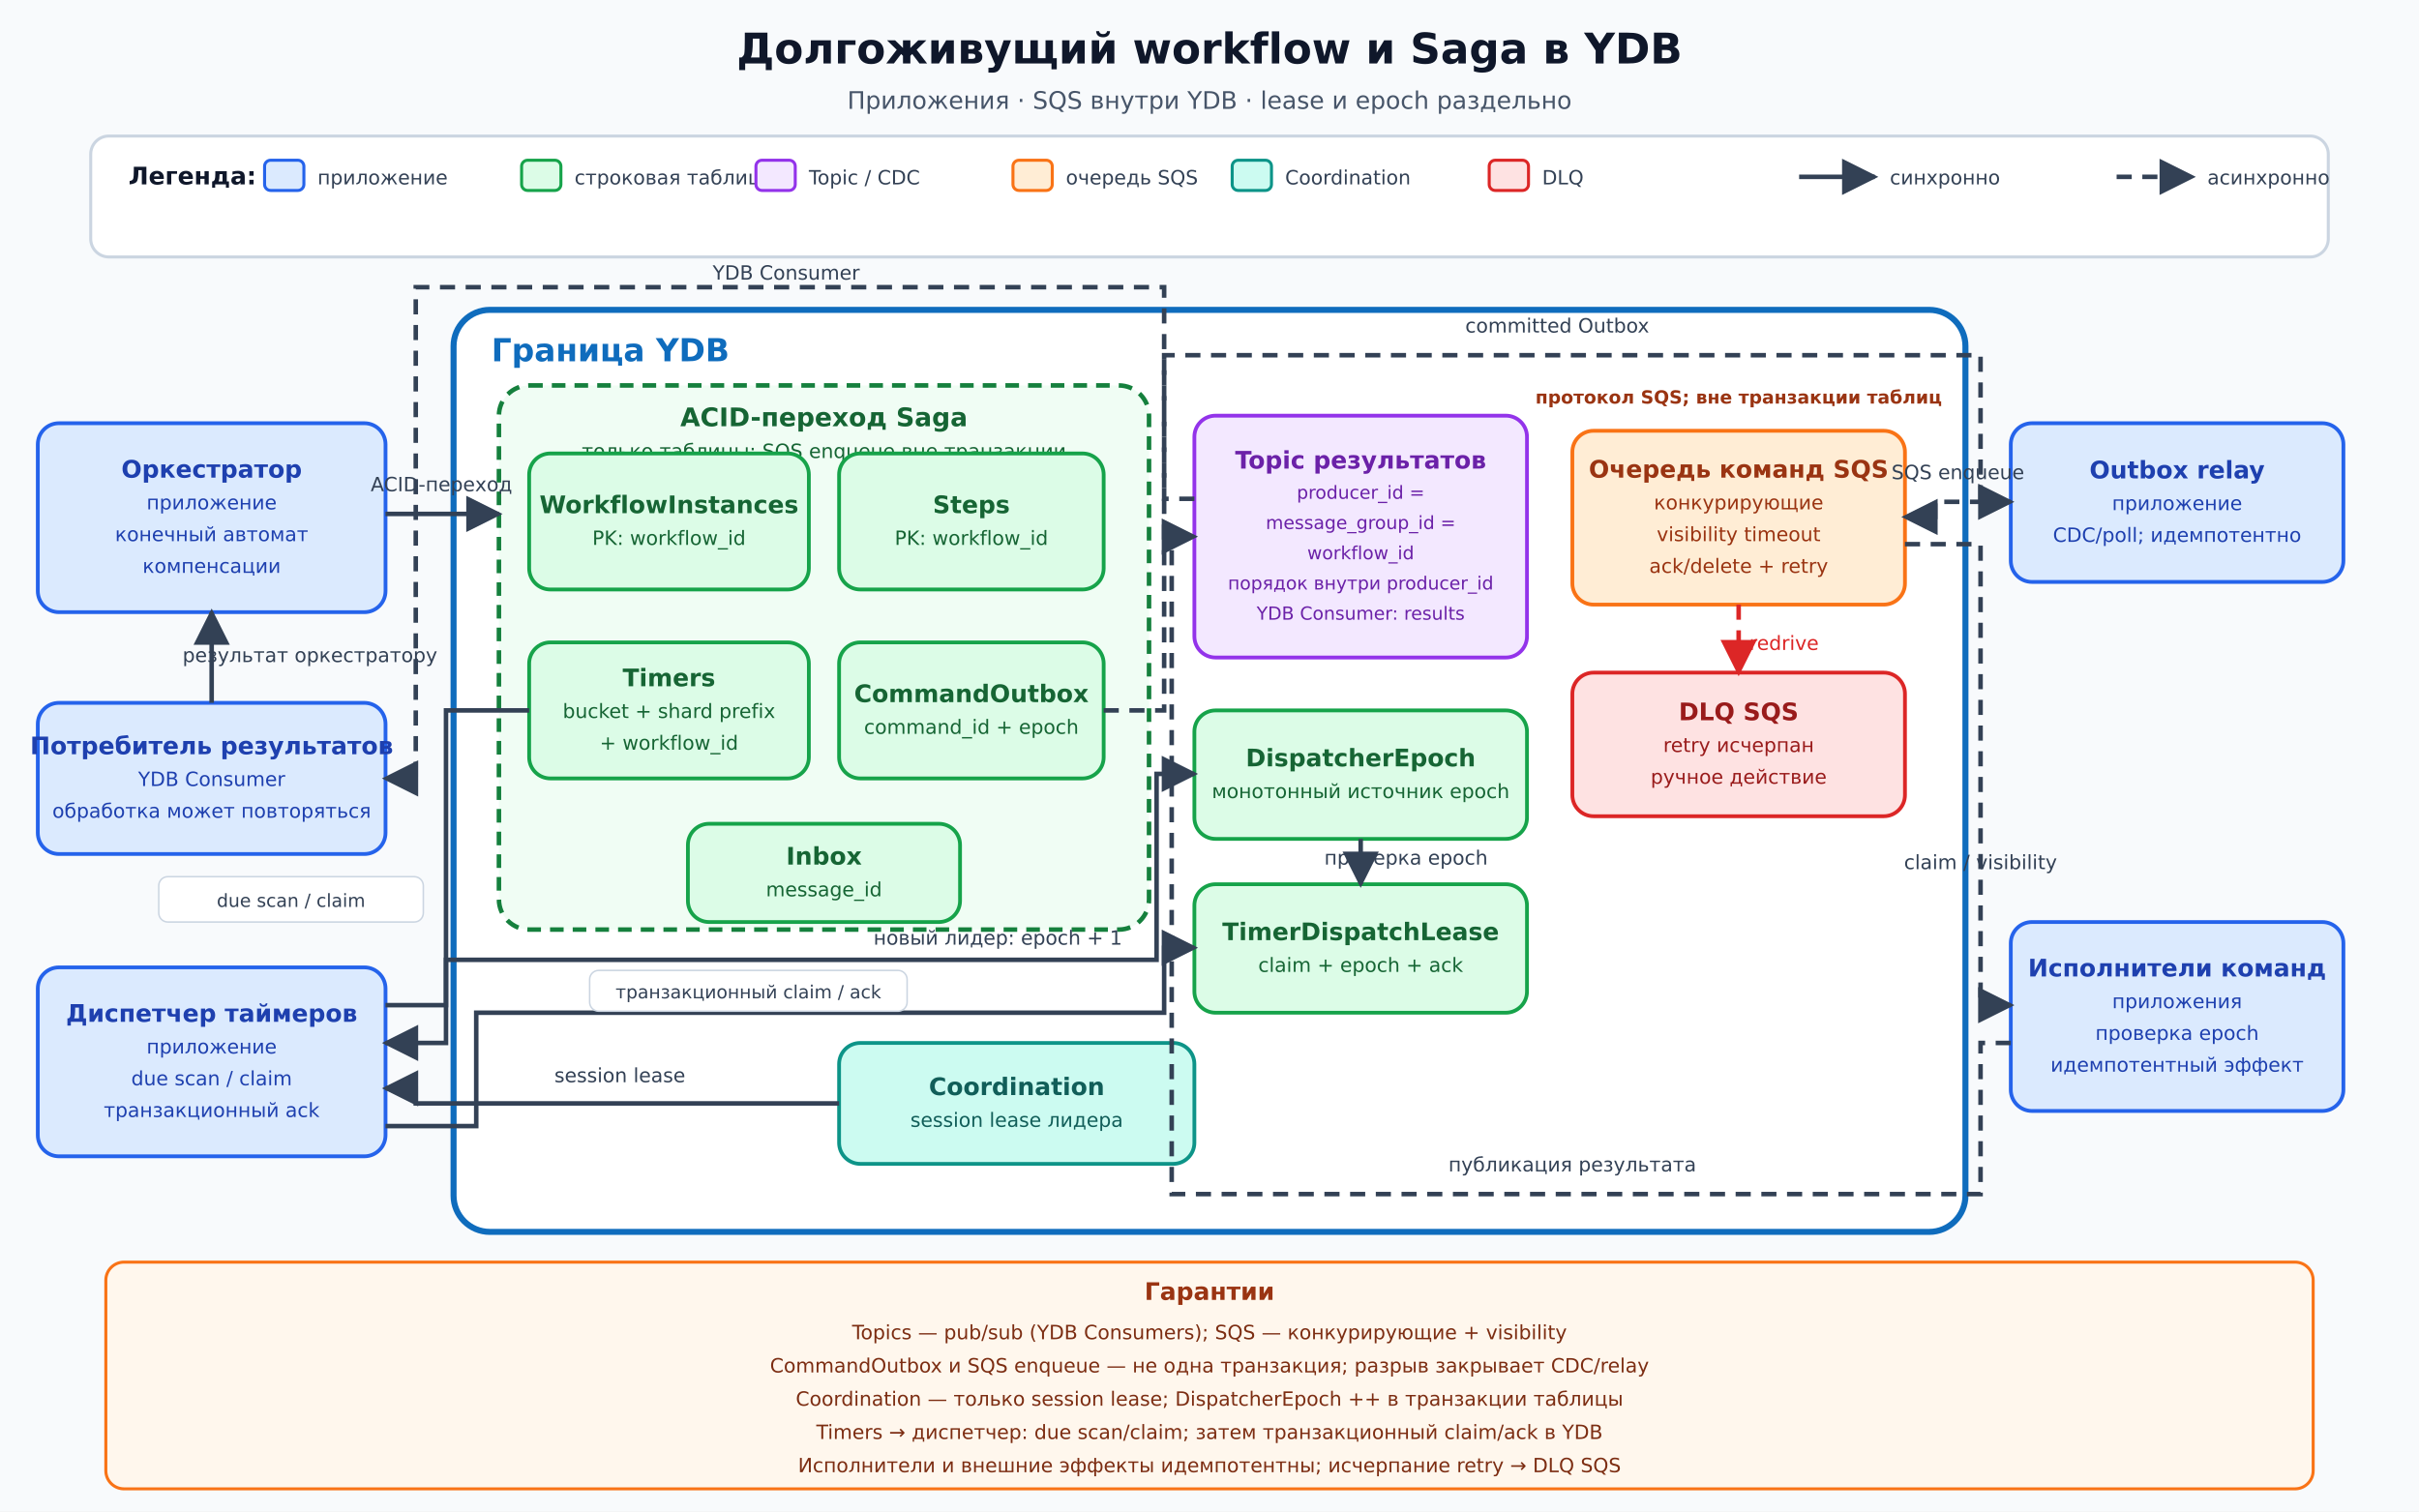
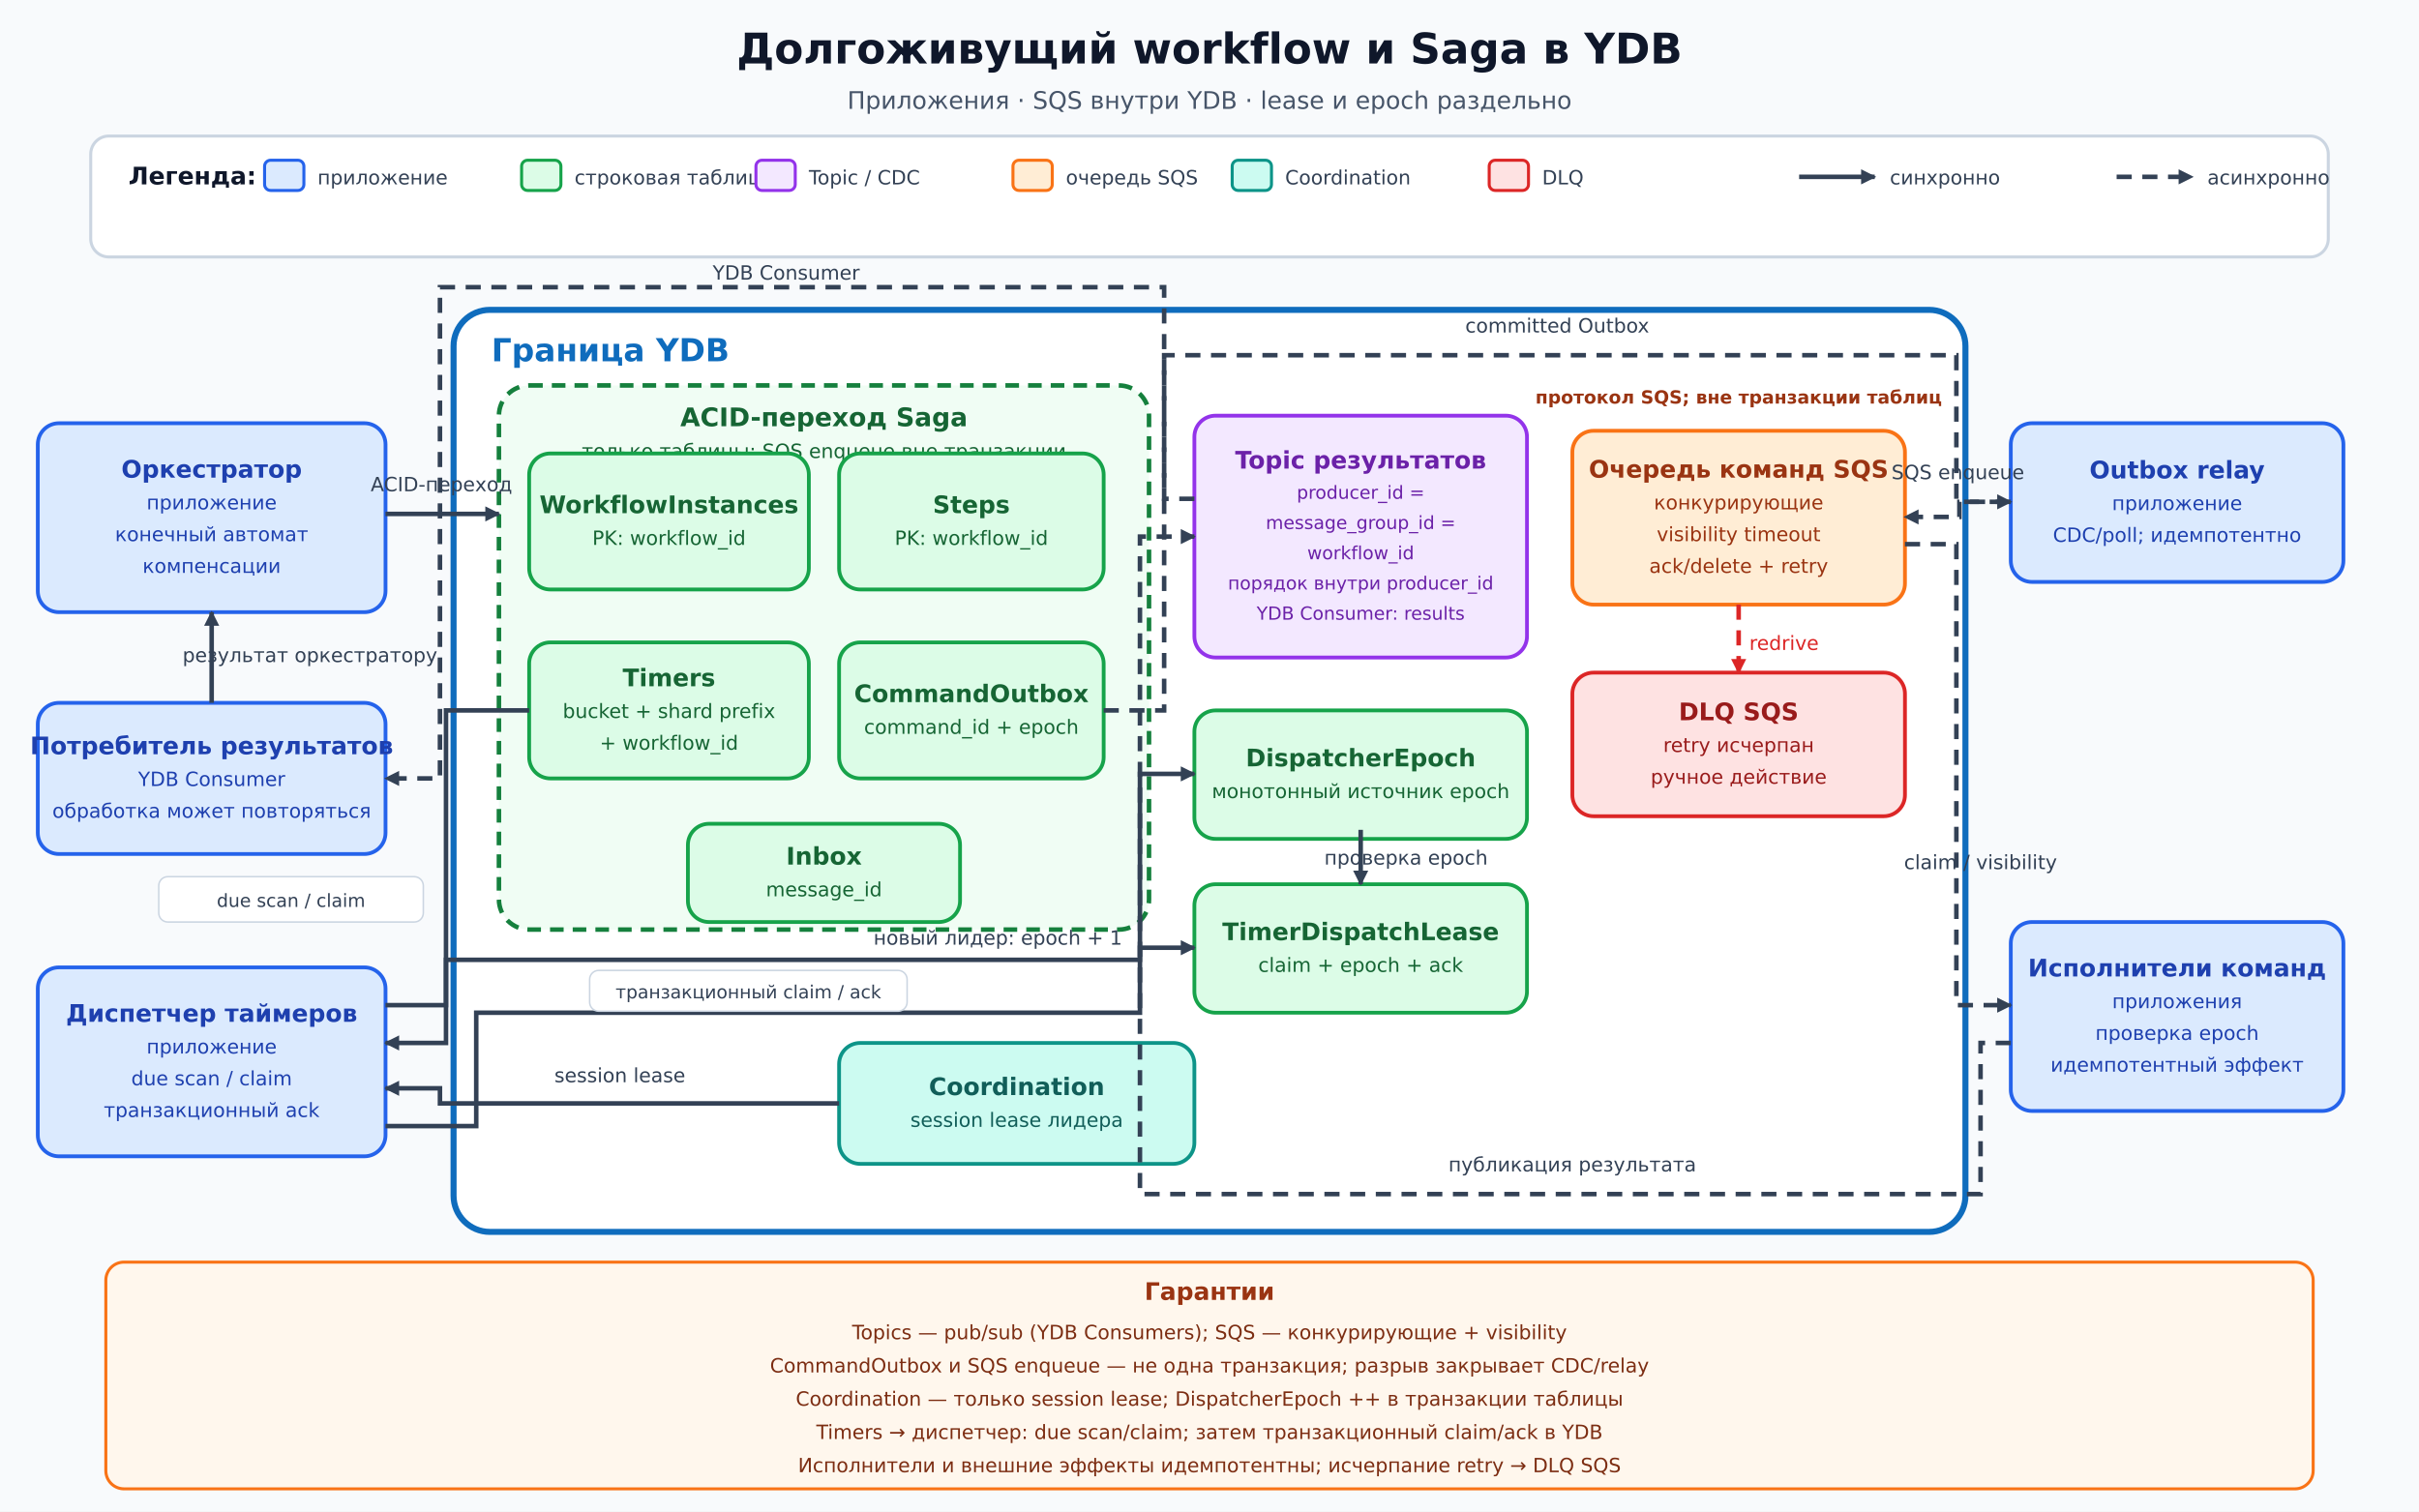
<svg xmlns="http://www.w3.org/2000/svg" version="1.1" viewBox="0 0 1600 1000" role="img" aria-labelledby="title desc">
  <defs>
-     <marker id="arrow" viewBox="0 0 10 10" refX="9" refY="5" markerWidth="8" markerHeight="8" orient="auto">
-       <path d="M 0 0 L 10 5 L 0 10 z" fill="#334155" />
+     <marker id="arrow" viewBox="0 0 10 10" refX="9" refY="5" markerWidth="10" markerHeight="10" orient="auto" markerUnits="userSpaceOnUse">
+       <path d="M0 0 L10 5 L0 10 z" fill="#334155" />
    </marker>
-     <marker id="redArrow" viewBox="0 0 10 10" refX="9" refY="5" markerWidth="8" markerHeight="8" orient="auto">
-       <path d="M 0 0 L 10 5 L 0 10 z" fill="#dc2626" />
+     <marker id="redArrow" viewBox="0 0 10 10" refX="9" refY="5" markerWidth="10" markerHeight="10" orient="auto" markerUnits="userSpaceOnUse">
+       <path d="M0 0 L10 5 L0 10 z" fill="#dc2626" />
    </marker>
  </defs>
  <rect x="0" y="0" width="1600" height="1000" fill="#f8fafc" />
  <text x="800" y="42" text-anchor="middle" font-family="DejaVu Sans, Arial, sans-serif" font-size="28" font-weight="bold" fill="#0f172a">Долгоживущий workflow и Saga в YDB</text>
  <text x="800" y="72" text-anchor="middle" font-family="DejaVu Sans, Arial, sans-serif" font-size="16" fill="#475569">Приложения · SQS внутри YDB · lease и epoch раздельно</text>
  <rect x="60" y="90" width="1480" height="80" rx="12" fill="#ffffff" stroke="#cbd5e1" stroke-width="2" />
  <text x="85" y="122" text-anchor="start" font-family="DejaVu Sans, Arial, sans-serif" font-size="16" font-weight="bold" fill="#0f172a">Легенда:</text>
  <rect x="175" y="106" width="26" height="20" rx="4" fill="#dbeafe" stroke="#2563eb" stroke-width="2" />
  <text x="210" y="122" text-anchor="start" font-family="DejaVu Sans, Arial, sans-serif" font-size="13" fill="#334155">приложение</text>
  <rect x="345" y="106" width="26" height="20" rx="4" fill="#dcfce7" stroke="#16a34a" stroke-width="2" />
  <text x="380" y="122" text-anchor="start" font-family="DejaVu Sans, Arial, sans-serif" font-size="13" fill="#334155">строковая таблица</text>
  <rect x="500" y="106" width="26" height="20" rx="4" fill="#f3e8ff" stroke="#9333ea" stroke-width="2" />
  <text x="535" y="122" text-anchor="start" font-family="DejaVu Sans, Arial, sans-serif" font-size="13" fill="#334155">Topic / CDC</text>
  <rect x="670" y="106" width="26" height="20" rx="4" fill="#ffedd5" stroke="#f97316" stroke-width="2" />
  <text x="705" y="122" text-anchor="start" font-family="DejaVu Sans, Arial, sans-serif" font-size="13" fill="#334155">очередь SQS</text>
  <rect x="815" y="106" width="26" height="20" rx="4" fill="#ccfbf1" stroke="#0d9488" stroke-width="2" />
  <text x="850" y="122" text-anchor="start" font-family="DejaVu Sans, Arial, sans-serif" font-size="13" fill="#334155">Coordination</text>
  <rect x="985" y="106" width="26" height="20" rx="4" fill="#fee2e2" stroke="#dc2626" stroke-width="2" />
  <text x="1020" y="122" text-anchor="start" font-family="DejaVu Sans, Arial, sans-serif" font-size="13" fill="#334155">DLQ</text>
-   <path d="M 1190 117 L 1240 117" fill="none" stroke="#334155" stroke-width="3" marker-end="url(#arrow)" />
+   <path d="M1190 117 L1240 117" fill="none" stroke="#334155" stroke-width="3" marker-end="url(#arrow)" />
  <text x="1250" y="122" text-anchor="start" font-family="DejaVu Sans, Arial, sans-serif" font-size="13" fill="#334155">синхронно</text>
-   <path d="M 1400 117 L 1450 117" fill="none" stroke="#334155" stroke-width="3" stroke-dasharray="10 7" marker-end="url(#arrow)" />
+   <path d="M1400 117 L1450 117" fill="none" stroke="#334155" stroke-width="3" stroke-dasharray="10 7" marker-end="url(#arrow)" />
  <text x="1460" y="122" text-anchor="start" font-family="DejaVu Sans, Arial, sans-serif" font-size="13" fill="#334155">асинхронно</text>
  <rect x="300" y="205" width="1000" height="610" rx="24" fill="#ffffff" stroke="#0f6cbd" stroke-width="4" />
  <text x="325" y="239" text-anchor="start" font-family="DejaVu Sans, Arial, sans-serif" font-size="21" font-weight="bold" fill="#0f6cbd">Граница YDB</text>
  <rect x="330" y="255" width="430" height="360" rx="20" fill="#f0fdf4" stroke="#15803d" stroke-width="3" stroke-dasharray="9 6" />
  <text x="545.0" y="282" text-anchor="middle" font-family="DejaVu Sans, Arial, sans-serif" font-size="17" font-weight="bold" fill="#166534">ACID-переход Saga</text>
  <text x="545.0" y="303" text-anchor="middle" font-family="DejaVu Sans, Arial, sans-serif" font-size="13" fill="#166534">только таблицы; SQS enqueue вне транзакции</text>
  <rect x="25" y="280" width="230" height="125" rx="14" fill="#dbeafe" stroke="#2563eb" stroke-width="2.5" />
  <text x="140.0" y="316.0" text-anchor="middle" font-family="DejaVu Sans, Arial, sans-serif" font-size="16" font-weight="bold" fill="#1e40af">Оркестратор</text>
  <text x="140.0" y="337.0" text-anchor="middle" font-family="DejaVu Sans, Arial, sans-serif" font-size="13" fill="#1e40af">приложение</text>
  <text x="140.0" y="358.0" text-anchor="middle" font-family="DejaVu Sans, Arial, sans-serif" font-size="13" fill="#1e40af">конечный автомат</text>
  <text x="140.0" y="379.0" text-anchor="middle" font-family="DejaVu Sans, Arial, sans-serif" font-size="13" fill="#1e40af">компенсации</text>
  <rect x="25" y="465" width="230" height="100" rx="14" fill="#dbeafe" stroke="#2563eb" stroke-width="2.5" />
  <text x="140.0" y="499.0" text-anchor="middle" font-family="DejaVu Sans, Arial, sans-serif" font-size="16" font-weight="bold" fill="#1e40af">Потребитель результатов</text>
  <text x="140.0" y="520.0" text-anchor="middle" font-family="DejaVu Sans, Arial, sans-serif" font-size="13" fill="#1e40af">YDB Consumer</text>
  <text x="140.0" y="541.0" text-anchor="middle" font-family="DejaVu Sans, Arial, sans-serif" font-size="13" fill="#1e40af">обработка может повторяться</text>
  <rect x="25" y="640" width="230" height="125" rx="14" fill="#dbeafe" stroke="#2563eb" stroke-width="2.5" />
  <text x="140.0" y="676.0" text-anchor="middle" font-family="DejaVu Sans, Arial, sans-serif" font-size="16" font-weight="bold" fill="#1e40af">Диспетчер таймеров</text>
  <text x="140.0" y="697.0" text-anchor="middle" font-family="DejaVu Sans, Arial, sans-serif" font-size="13" fill="#1e40af">приложение</text>
  <text x="140.0" y="718.0" text-anchor="middle" font-family="DejaVu Sans, Arial, sans-serif" font-size="13" fill="#1e40af">due scan / claim</text>
  <text x="140.0" y="739.0" text-anchor="middle" font-family="DejaVu Sans, Arial, sans-serif" font-size="13" fill="#1e40af">транзакционный ack</text>
  <rect x="350" y="300" width="185" height="90" rx="14" fill="#dcfce7" stroke="#16a34a" stroke-width="2.5" />
  <text x="442.5" y="339.5" text-anchor="middle" font-family="DejaVu Sans, Arial, sans-serif" font-size="16" font-weight="bold" fill="#166534">WorkflowInstances</text>
  <text x="442.5" y="360.5" text-anchor="middle" font-family="DejaVu Sans, Arial, sans-serif" font-size="13" fill="#166534">PK: workflow_id</text>
  <rect x="555" y="300" width="175" height="90" rx="14" fill="#dcfce7" stroke="#16a34a" stroke-width="2.5" />
  <text x="642.5" y="339.5" text-anchor="middle" font-family="DejaVu Sans, Arial, sans-serif" font-size="16" font-weight="bold" fill="#166534">Steps</text>
  <text x="642.5" y="360.5" text-anchor="middle" font-family="DejaVu Sans, Arial, sans-serif" font-size="13" fill="#166534">PK: workflow_id</text>
  <rect x="350" y="425" width="185" height="90" rx="14" fill="#dcfce7" stroke="#16a34a" stroke-width="2.5" />
  <text x="442.5" y="454.0" text-anchor="middle" font-family="DejaVu Sans, Arial, sans-serif" font-size="16" font-weight="bold" fill="#166534">Timers</text>
  <text x="442.5" y="475.0" text-anchor="middle" font-family="DejaVu Sans, Arial, sans-serif" font-size="13" fill="#166534">bucket + shard prefix</text>
  <text x="442.5" y="496.0" text-anchor="middle" font-family="DejaVu Sans, Arial, sans-serif" font-size="13" fill="#166534">+ workflow_id</text>
  <rect x="555" y="425" width="175" height="90" rx="14" fill="#dcfce7" stroke="#16a34a" stroke-width="2.5" />
  <text x="642.5" y="464.5" text-anchor="middle" font-family="DejaVu Sans, Arial, sans-serif" font-size="16" font-weight="bold" fill="#166534">CommandOutbox</text>
  <text x="642.5" y="485.5" text-anchor="middle" font-family="DejaVu Sans, Arial, sans-serif" font-size="13" fill="#166534">command_id + epoch</text>
  <rect x="455" y="545" width="180" height="65" rx="14" fill="#dcfce7" stroke="#16a34a" stroke-width="2.5" />
  <text x="545.0" y="572.0" text-anchor="middle" font-family="DejaVu Sans, Arial, sans-serif" font-size="16" font-weight="bold" fill="#166534">Inbox</text>
  <text x="545.0" y="593.0" text-anchor="middle" font-family="DejaVu Sans, Arial, sans-serif" font-size="13" fill="#166534">message_id</text>
  <rect x="790" y="275" width="220" height="160" rx="14" fill="#f3e8ff" stroke="#9333ea" stroke-width="2.5" />
  <text x="900.0" y="310.0" text-anchor="middle" font-family="DejaVu Sans, Arial, sans-serif" font-size="16" font-weight="bold" fill="#6b21a8">Topic результатов</text>
  <text x="900.0" y="330.0" text-anchor="middle" font-family="DejaVu Sans, Arial, sans-serif" font-size="12" fill="#6b21a8">producer_id =</text>
  <text x="900.0" y="350.0" text-anchor="middle" font-family="DejaVu Sans, Arial, sans-serif" font-size="12" fill="#6b21a8">message_group_id =</text>
  <text x="900.0" y="370.0" text-anchor="middle" font-family="DejaVu Sans, Arial, sans-serif" font-size="12" fill="#6b21a8">workflow_id</text>
  <text x="900.0" y="390.0" text-anchor="middle" font-family="DejaVu Sans, Arial, sans-serif" font-size="12" fill="#6b21a8">порядок внутри producer_id</text>
  <text x="900.0" y="410.0" text-anchor="middle" font-family="DejaVu Sans, Arial, sans-serif" font-size="12" fill="#6b21a8">YDB Consumer: results</text>
  <rect x="790" y="470" width="220" height="85" rx="14" fill="#dcfce7" stroke="#16a34a" stroke-width="2.5" />
  <text x="900.0" y="507.0" text-anchor="middle" font-family="DejaVu Sans, Arial, sans-serif" font-size="16" font-weight="bold" fill="#166534">DispatcherEpoch</text>
  <text x="900.0" y="528.0" text-anchor="middle" font-family="DejaVu Sans, Arial, sans-serif" font-size="13" fill="#166534">монотонный источник epoch</text>
  <rect x="790" y="585" width="220" height="85" rx="14" fill="#dcfce7" stroke="#16a34a" stroke-width="2.5" />
  <text x="900.0" y="622.0" text-anchor="middle" font-family="DejaVu Sans, Arial, sans-serif" font-size="16" font-weight="bold" fill="#166534">TimerDispatchLease</text>
  <text x="900.0" y="643.0" text-anchor="middle" font-family="DejaVu Sans, Arial, sans-serif" font-size="13" fill="#166534">claim + epoch + ack</text>
  <rect x="555" y="690" width="235" height="80" rx="14" fill="#ccfbf1" stroke="#0d9488" stroke-width="2.5" />
  <text x="672.5" y="724.5" text-anchor="middle" font-family="DejaVu Sans, Arial, sans-serif" font-size="16" font-weight="bold" fill="#115e59">Coordination</text>
  <text x="672.5" y="745.5" text-anchor="middle" font-family="DejaVu Sans, Arial, sans-serif" font-size="13" fill="#115e59">session lease лидера</text>
  <rect x="1040" y="285" width="220" height="115" rx="14" fill="#ffedd5" stroke="#f97316" stroke-width="2.5" />
  <text x="1150.0" y="316.0" text-anchor="middle" font-family="DejaVu Sans, Arial, sans-serif" font-size="16" font-weight="bold" fill="#9a3412">Очередь команд SQS</text>
  <text x="1150.0" y="337.0" text-anchor="middle" font-family="DejaVu Sans, Arial, sans-serif" font-size="13" fill="#9a3412">конкурирующие</text>
  <text x="1150.0" y="358.0" text-anchor="middle" font-family="DejaVu Sans, Arial, sans-serif" font-size="13" fill="#9a3412">visibility timeout</text>
  <text x="1150.0" y="379.0" text-anchor="middle" font-family="DejaVu Sans, Arial, sans-serif" font-size="13" fill="#9a3412">ack/delete + retry</text>
  <rect x="1040" y="445" width="220" height="95" rx="14" fill="#fee2e2" stroke="#dc2626" stroke-width="2.5" />
  <text x="1150.0" y="476.5" text-anchor="middle" font-family="DejaVu Sans, Arial, sans-serif" font-size="16" font-weight="bold" fill="#991b1b">DLQ SQS</text>
  <text x="1150.0" y="497.5" text-anchor="middle" font-family="DejaVu Sans, Arial, sans-serif" font-size="13" fill="#991b1b">retry исчерпан</text>
  <text x="1150.0" y="518.5" text-anchor="middle" font-family="DejaVu Sans, Arial, sans-serif" font-size="13" fill="#991b1b">ручное действие</text>
  <text x="1150" y="267" text-anchor="middle" font-family="DejaVu Sans, Arial, sans-serif" font-size="12" font-weight="bold" fill="#9a3412">протокол SQS; вне транзакции таблиц</text>
  <rect x="1330" y="280" width="220" height="105" rx="14" fill="#dbeafe" stroke="#2563eb" stroke-width="2.5" />
  <text x="1440.0" y="316.5" text-anchor="middle" font-family="DejaVu Sans, Arial, sans-serif" font-size="16" font-weight="bold" fill="#1e40af">Outbox relay</text>
  <text x="1440.0" y="337.5" text-anchor="middle" font-family="DejaVu Sans, Arial, sans-serif" font-size="13" fill="#1e40af">приложение</text>
  <text x="1440.0" y="358.5" text-anchor="middle" font-family="DejaVu Sans, Arial, sans-serif" font-size="13" fill="#1e40af">CDC/poll; идемпотентно</text>
  <rect x="1330" y="610" width="220" height="125" rx="14" fill="#dbeafe" stroke="#2563eb" stroke-width="2.5" />
  <text x="1440.0" y="646.0" text-anchor="middle" font-family="DejaVu Sans, Arial, sans-serif" font-size="16" font-weight="bold" fill="#1e40af">Исполнители команд</text>
  <text x="1440.0" y="667.0" text-anchor="middle" font-family="DejaVu Sans, Arial, sans-serif" font-size="13" fill="#1e40af">приложения</text>
  <text x="1440.0" y="688.0" text-anchor="middle" font-family="DejaVu Sans, Arial, sans-serif" font-size="13" fill="#1e40af">проверка epoch</text>
  <text x="1440.0" y="709.0" text-anchor="middle" font-family="DejaVu Sans, Arial, sans-serif" font-size="13" fill="#1e40af">идемпотентный эффект</text>
  <path d="M 255 340 L 330 340" fill="none" stroke="#334155" stroke-width="3" marker-end="url(#arrow)" />
  <text x="292" y="325" text-anchor="middle" font-family="DejaVu Sans, Arial, sans-serif" font-size="13" fill="#334155">ACID-переход</text>
-   <path d="M 730 470 L 770 470 L 770 235 L 1310 235 L 1310 332 L 1330 332" fill="none" stroke="#334155" stroke-width="3" stroke-dasharray="10 7" marker-end="url(#arrow)" />
+   <path d="M730 470 L770 470 L770 235 L1294 235 L1294 332 L1330 332" fill="none" stroke="#334155" stroke-width="3" stroke-dasharray="10 7" marker-end="url(#arrow)" />
  <text x="1030" y="220" text-anchor="middle" font-family="DejaVu Sans, Arial, sans-serif" font-size="13" fill="#334155">committed Outbox</text>
-   <path d="M 1330 332 L 1280 332 L 1280 342 L 1260 342" fill="none" stroke="#334155" stroke-width="3" stroke-dasharray="10 7" marker-end="url(#arrow)" />
+   <path d="M1330 332 L1296 332 L1296 342 L1260 342" fill="none" stroke="#334155" stroke-width="3" stroke-dasharray="10 7" marker-end="url(#arrow)" />
  <text x="1295" y="317" text-anchor="middle" font-family="DejaVu Sans, Arial, sans-serif" font-size="13" fill="#334155">SQS enqueue</text>
-   <path d="M 1260 360 L 1310 360 L 1310 665 L 1330 665" fill="none" stroke="#334155" stroke-width="3" stroke-dasharray="10 7" marker-end="url(#arrow)" />
+   <path d="M1260 360 L1294 360 L1294 665 L1330 665" fill="none" stroke="#334155" stroke-width="3" stroke-dasharray="10 7" marker-end="url(#arrow)" />
  <text x="1310" y="575" text-anchor="middle" font-family="DejaVu Sans, Arial, sans-serif" font-size="13" fill="#334155">claim / visibility</text>
-   <path d="M 1330 690 L 1310 690 L 1310 790 L 775 790 L 775 355 L 790 355" fill="none" stroke="#334155" stroke-width="3" stroke-dasharray="10 7" marker-end="url(#arrow)" />
+   <path d="M1330 690 L1310 690 L1310 790 L754 790 L754 355 L790 355" fill="none" stroke="#334155" stroke-width="3" stroke-dasharray="10 7" marker-end="url(#arrow)" />
  <text x="1040" y="775" text-anchor="middle" font-family="DejaVu Sans, Arial, sans-serif" font-size="13" fill="#334155">публикация результата</text>
-   <path d="M 790 330 L 770 330 L 770 190 L 275 190 L 275 515 L 255 515" fill="none" stroke="#334155" stroke-width="3" stroke-dasharray="10 7" marker-end="url(#arrow)" />
+   <path d="M790 330 L770 330 L770 190 L291 190 L291 515 L255 515" fill="none" stroke="#334155" stroke-width="3" stroke-dasharray="10 7" marker-end="url(#arrow)" />
  <text x="520" y="185" text-anchor="middle" font-family="DejaVu Sans, Arial, sans-serif" font-size="13" fill="#334155">YDB Consumer</text>
  <path d="M 140 465 L 140 405" fill="none" stroke="#334155" stroke-width="3" marker-end="url(#arrow)" />
  <text x="205" y="438" text-anchor="middle" font-family="DejaVu Sans, Arial, sans-serif" font-size="13" fill="#334155">результат оркестратору</text>
  <path d="M 350 470 L 295 470 L 295 690 L 255 690" fill="none" stroke="#334155" stroke-width="3" marker-end="url(#arrow)" />
  <rect x="105" y="580" width="175" height="30" rx="6" fill="#ffffff" stroke="#cbd5e1" stroke-width="1" />
  <text x="192.5" y="600.0" text-anchor="middle" font-family="DejaVu Sans, Arial, sans-serif" font-size="12" fill="#334155">due scan / claim</text>
-   <path d="M 255 745 L 315 745 L 315 670 L 770 670 L 770 627 L 790 627" fill="none" stroke="#334155" stroke-width="3" marker-end="url(#arrow)" />
+   <path d="M255 745 L315 745 L315 670 L754 670 L754 627 L790 627" fill="none" stroke="#334155" stroke-width="3" marker-end="url(#arrow)" />
  <rect x="390" y="642" width="210" height="27" rx="6" fill="#ffffff" stroke="#cbd5e1" stroke-width="1" />
  <text x="495.0" y="660.5" text-anchor="middle" font-family="DejaVu Sans, Arial, sans-serif" font-size="12" fill="#334155">транзакционный claim / ack</text>
-   <path d="M 555 730 L 275 730 L 275 720 L 255 720" fill="none" stroke="#334155" stroke-width="3" marker-end="url(#arrow)" />
+   <path d="M555 730 L291 730 L291 720 L255 720" fill="none" stroke="#334155" stroke-width="3" marker-end="url(#arrow)" />
  <text x="410" y="716" text-anchor="middle" font-family="DejaVu Sans, Arial, sans-serif" font-size="13" fill="#334155">session lease</text>
-   <path d="M 255 665 L 295 665 L 295 635 L 765 635 L 765 512 L 790 512" fill="none" stroke="#334155" stroke-width="3" marker-end="url(#arrow)" />
+   <path d="M255 665 L295 665 L295 635 L754 635 L754 512 L790 512" fill="none" stroke="#334155" stroke-width="3" marker-end="url(#arrow)" />
  <text x="660" y="625" text-anchor="middle" font-family="DejaVu Sans, Arial, sans-serif" font-size="13" fill="#334155">новый лидер: epoch + 1</text>
-   <path d="M 900 555 L 900 585" fill="none" stroke="#334155" stroke-width="3" marker-end="url(#arrow)" />
+   <path d="M900 549 L900 585" fill="none" stroke="#334155" stroke-width="3" marker-end="url(#arrow)" />
  <text x="930" y="572" text-anchor="middle" font-family="DejaVu Sans, Arial, sans-serif" font-size="13" fill="#334155">проверка epoch</text>
  <path d="M 1150 400 L 1150 445" fill="none" stroke="#dc2626" stroke-width="3" stroke-dasharray="10 7" marker-end="url(#redArrow)" />
  <text x="1180" y="430" text-anchor="middle" font-family="DejaVu Sans, Arial, sans-serif" font-size="13" fill="#dc2626">redrive</text>
  <rect x="70" y="835" width="1460" height="150" rx="12" fill="#fff7ed" stroke="#f97316" stroke-width="2" />
  <text x="800" y="860" text-anchor="middle" font-family="DejaVu Sans, Arial, sans-serif" font-size="16" font-weight="bold" fill="#9a3412">Гарантии</text>
  <text x="800" y="886" text-anchor="middle" font-family="DejaVu Sans, Arial, sans-serif" font-size="13" fill="#7c2d12">Topics — pub/sub (YDB Consumers); SQS — конкурирующие + visibility</text>
  <text x="800" y="908" text-anchor="middle" font-family="DejaVu Sans, Arial, sans-serif" font-size="13" fill="#7c2d12">CommandOutbox и SQS enqueue — не одна транзакция; разрыв закрывает CDC/relay</text>
  <text x="800" y="930" text-anchor="middle" font-family="DejaVu Sans, Arial, sans-serif" font-size="13" fill="#7c2d12">Coordination — только session lease; DispatcherEpoch ++ в транзакции таблицы</text>
  <text x="800" y="952" text-anchor="middle" font-family="DejaVu Sans, Arial, sans-serif" font-size="13" fill="#7c2d12">Timers → диспетчер: due scan/claim; затем транзакционный claim/ack в YDB</text>
  <text x="800" y="974" text-anchor="middle" font-family="DejaVu Sans, Arial, sans-serif" font-size="13" fill="#7c2d12">Исполнители и внешние эффекты идемпотентны; исчерпание retry → DLQ SQS</text>
</svg>
